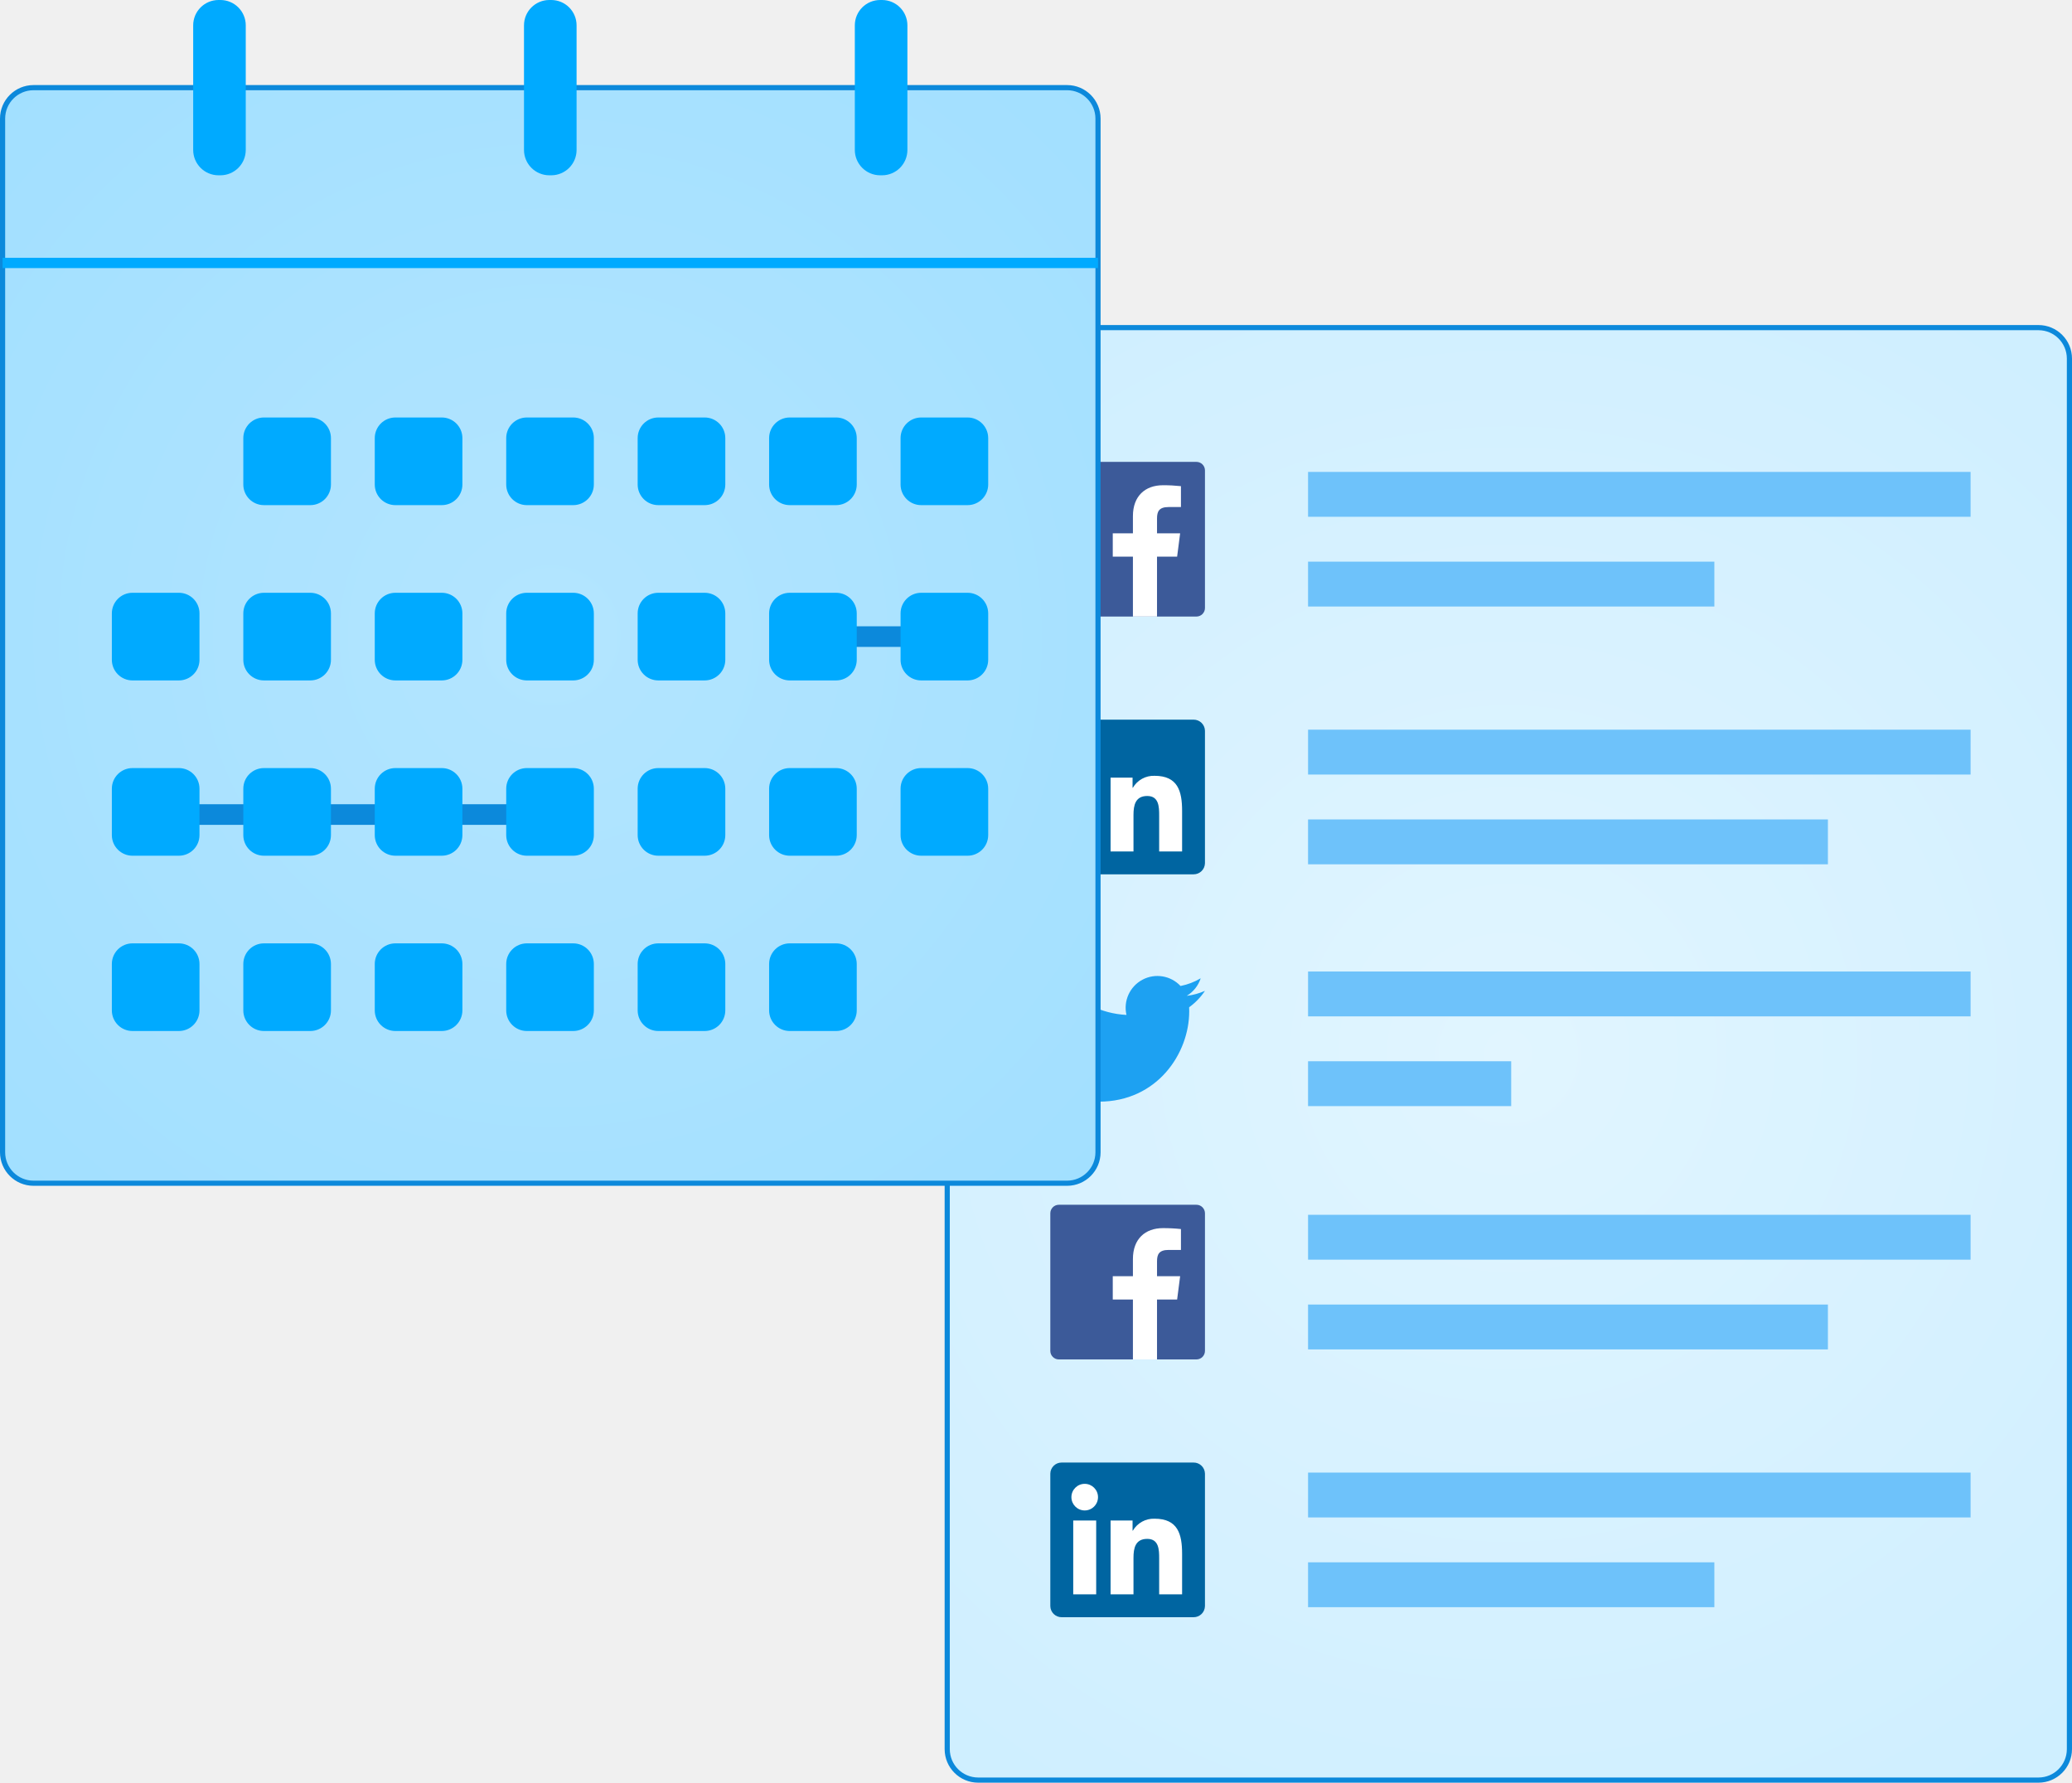
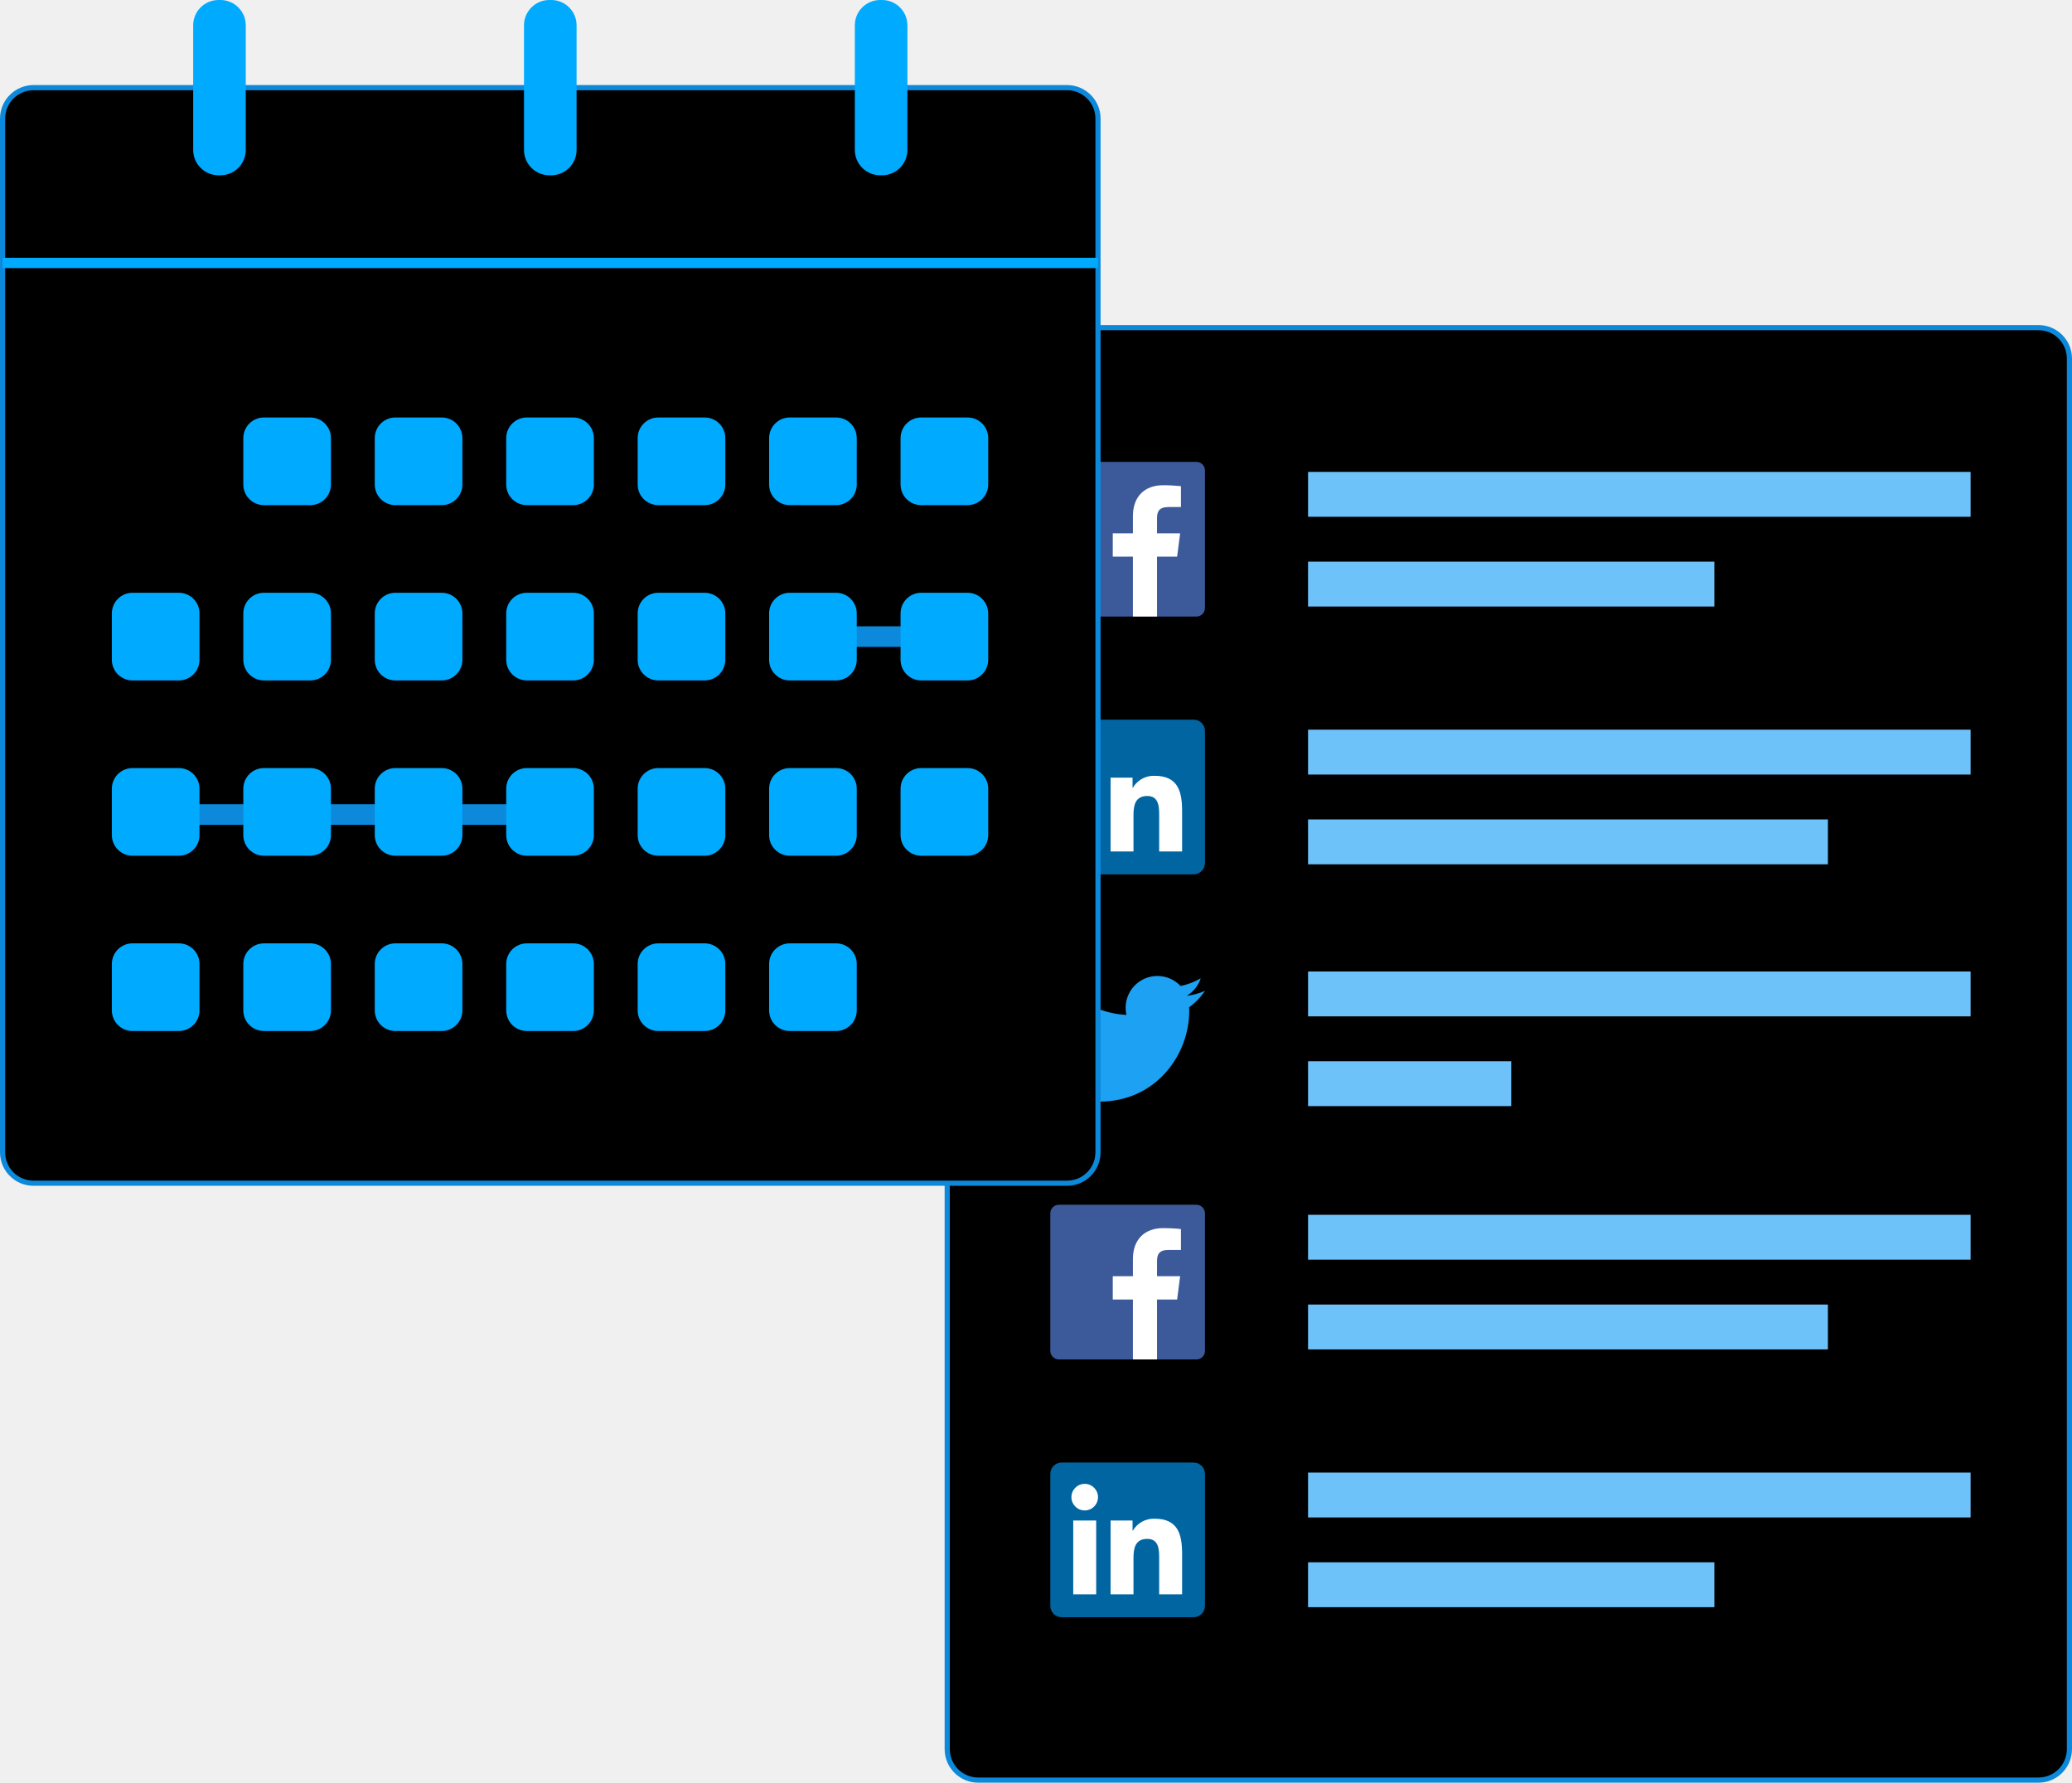
<svg xmlns="http://www.w3.org/2000/svg" width="401.956" height="345.779" viewBox="0 0 401.956 345.779">
  <defs>
    <radialGradient id="a" cx="292.606" cy="204.413" r="432.683" gradientUnits="userSpaceOnUse">
-       <stop offset="0" stop-color="#e1f5ff" />
-       <stop offset="1" stop-color="#b3e5ff" />
+       <stop offset="0" stopColor="#e1f5ff" />
+       <stop offset="1" stopColor="#b3e5ff" />
    </radialGradient>
    <radialGradient id="b" cx="106.754" cy="123.254" r="436.09" gradientUnits="userSpaceOnUse">
-       <stop offset="0" stop-color="#b3e5ff" />
-       <stop offset="1" stop-color="#81d5ff" />
+       <stop offset="0" stopColor="#b3e5ff" />
+       <stop offset="1" stopColor="#81d5ff" />
    </radialGradient>
  </defs>
  <rect x="183.755" y="63.548" width="217.701" height="281.73" rx="6" fill="url(#a)" />
  <path d="M395.456,345.779H189.755a6.508,6.508,0,0,1-6.5-6.5V69.548a6.508,6.508,0,0,1,6.5-6.5H395.456a6.508,6.508,0,0,1,6.5,6.5V339.279A6.508,6.508,0,0,1,395.456,345.779ZM189.755,64.048a5.507,5.507,0,0,0-5.5,5.5V339.279a5.507,5.507,0,0,0,5.5,5.5H395.456a5.507,5.507,0,0,0,5.5-5.5V69.548a5.507,5.507,0,0,0-5.5-5.5Z" fill="#0c89db" />
  <path d="M232.1,119.589a1.656,1.656,0,0,0,1.656-1.656V91.245A1.656,1.656,0,0,0,232.1,89.589H205.411a1.655,1.655,0,0,0-1.656,1.656v26.689a1.656,1.656,0,0,0,1.656,1.656Z" fill="#3c5a99" />
  <path d="M224.455,119.589V107.972h3.9l.584-4.528h-4.483v-2.891c0-1.311.364-2.204,2.244-2.204l2.397-.001v-4.05a32.047,32.047,0,0,0-3.494-.178c-3.457,0-5.823,2.11-5.823,5.985v3.339h-3.91v4.528h3.91v11.618Z" fill="#fff" />
  <path d="M231.536,139.589H205.968a2.189,2.189,0,0,0-2.213,2.163v25.673a2.191,2.191,0,0,0,2.213,2.165h25.568a2.195,2.195,0,0,0,2.219-2.165V141.752A2.193,2.193,0,0,0,231.536,139.589Z" fill="#0065a1" />
  <path d="M208.2,150.836h4.454v14.317H208.2Zm2.228-7.117a2.58,2.58,0,1,1-2.581,2.58,2.581,2.581,0,0,1,2.581-2.58" fill="#fff" />
  <path d="M215.446,150.836h4.265v1.957h.061a4.674,4.674,0,0,1,4.21-2.312c4.505,0,5.338,2.964,5.338,6.82v7.852h-4.449v-6.962c0-1.66-.029-3.796-2.312-3.796-2.315,0-2.669,1.81-2.669,3.677v7.081h-4.444Z" fill="#fff" />
  <path d="M213.19,213.685c11.322,0,17.512-9.379,17.512-17.512q0-.4-.017-.796a12.514,12.514,0,0,0,3.07-3.187,12.274,12.274,0,0,1-3.535.969,6.177,6.177,0,0,0,2.707-3.404,12.345,12.345,0,0,1-3.909,1.494,6.16,6.16,0,0,0-10.489,5.613,17.476,17.476,0,0,1-12.687-6.431,6.16,6.16,0,0,0,1.906,8.217,6.11,6.11,0,0,1-2.788-.77c-.001.026-.001.051-.001.079a6.157,6.157,0,0,0,4.938,6.034,6.145,6.145,0,0,1-2.78.106,6.161,6.161,0,0,0,5.75,4.275,12.348,12.348,0,0,1-7.645,2.635,12.519,12.519,0,0,1-1.468-.085,17.423,17.423,0,0,0,9.435,2.765" fill="#1da1f2" />
  <rect x="253.755" y="91.534" width="128.528" height="8.703" transform="translate(636.0388 191.7715) rotate(-180)" fill="#6ec2fa" />
  <rect x="253.755" y="108.941" width="78.82" height="8.703" transform="translate(586.3301 226.5851) rotate(-180)" fill="#6ec2fa" />
  <rect x="253.755" y="141.535" width="128.528" height="8.703" transform="translate(636.0388 291.7726) rotate(-180)" fill="#6ec2fa" />
  <rect x="253.755" y="158.941" width="100.849" height="8.703" transform="translate(608.3592 326.5862) rotate(-180)" fill="#6ec2fa" />
  <rect x="253.755" y="188.44" width="128.528" height="8.703" transform="translate(636.0388 385.5824) rotate(-180)" fill="#6ec2fa" />
  <rect x="253.755" y="205.846" width="39.41" height="8.703" transform="translate(546.9202 420.3959) rotate(-180)" fill="#6ec2fa" />
  <path d="M232.1,263.685a1.656,1.656,0,0,0,1.656-1.656V235.341a1.656,1.656,0,0,0-1.656-1.656H205.411a1.656,1.656,0,0,0-1.656,1.656v26.689a1.656,1.656,0,0,0,1.656,1.656Z" fill="#3c5a99" />
  <path d="M224.455,263.685V252.068h3.9l.584-4.528h-4.483v-2.891c0-1.311.364-2.204,2.244-2.204l2.397-.001v-4.05a32.038,32.038,0,0,0-3.494-.178c-3.457,0-5.823,2.11-5.823,5.985v3.339h-3.91v4.528h3.91v11.618Z" fill="#fff" />
  <rect x="253.755" y="235.63" width="128.528" height="8.703" transform="translate(636.0388 479.9638) rotate(-180)" fill="#6ec2fa" />
  <rect x="253.755" y="253.037" width="100.849" height="8.703" transform="translate(608.3592 514.7774) rotate(-180)" fill="#6ec2fa" />
  <path d="M231.536,283.685H205.968a2.189,2.189,0,0,0-2.213,2.163v25.673a2.191,2.191,0,0,0,2.213,2.165h25.568a2.195,2.195,0,0,0,2.219-2.165V285.849A2.193,2.193,0,0,0,231.536,283.685Z" fill="#0065a1" />
  <path d="M208.2,294.933h4.454v14.317H208.2Zm2.228-7.117a2.58,2.58,0,1,1-2.581,2.58,2.581,2.581,0,0,1,2.581-2.58" fill="#fff" />
  <path d="M215.446,294.933h4.265V296.89h.061a4.674,4.674,0,0,1,4.21-2.312c4.505,0,5.338,2.964,5.338,6.82v7.852h-4.449V302.287c0-1.66-.029-3.796-2.312-3.796-2.315,0-2.669,1.81-2.669,3.677v7.081h-4.444Z" fill="#fff" />
  <rect x="253.755" y="285.631" width="128.528" height="8.703" transform="translate(636.0388 579.9649) rotate(-180)" fill="#6ec2fa" />
  <rect x="253.755" y="303.038" width="78.82" height="8.703" transform="translate(586.3301 614.7785) rotate(-180)" fill="#6ec2fa" />
  <rect x="0.5" y="17.001" width="212.508" height="212.508" rx="6" fill="url(#b)" />
  <path d="M207.007,230.008H6.5a6.508,6.508,0,0,1-6.5-6.5V23a6.508,6.508,0,0,1,6.5-6.5H207.007a6.508,6.508,0,0,1,6.5,6.5V223.508A6.508,6.508,0,0,1,207.007,230.008ZM6.5,17.5a5.507,5.507,0,0,0-5.5,5.5V223.508a5.507,5.507,0,0,0,5.5,5.5H207.007a5.507,5.507,0,0,0,5.5-5.5V23a5.507,5.507,0,0,0-5.5-5.5Z" fill="#0c89db" />
  <rect x="0.5" y="50.002" width="212.507" height="2" fill="#0af" />
  <rect x="37.476" width="10.2" height="34.001" rx="4.918" fill="#0af" />
  <rect x="101.653" width="10.2" height="34.001" rx="4.918" fill="#0af" />
  <rect x="165.831" width="10.2" height="34.001" rx="4.918" fill="#0af" />
  <rect x="157.704" y="121.479" width="25.501" height="4" fill="#0c89db" />
  <rect x="29.826" y="155.995" width="76.876" height="4" fill="#0c89db" />
  <rect x="47.2" y="80.978" width="17.001" height="17.001" rx="4" fill="#0af" />
  <rect x="72.701" y="80.978" width="17.001" height="17.001" rx="4" fill="#0af" />
  <rect x="98.202" y="80.978" width="17.001" height="17.001" rx="4" fill="#0af" />
  <rect x="123.703" y="80.978" width="17.001" height="17.001" rx="4" fill="#0af" />
  <rect x="149.203" y="80.978" width="17.001" height="17.001" rx="4" fill="#0af" />
  <rect x="174.704" y="80.978" width="17.001" height="17.001" rx="4" fill="#0af" />
  <rect x="21.699" y="114.979" width="17.001" height="17.001" rx="4" fill="#0af" />
  <rect x="47.2" y="114.979" width="17.001" height="17.001" rx="4" fill="#0af" />
  <rect x="72.701" y="114.979" width="17.001" height="17.001" rx="4" fill="#0af" />
  <rect x="98.202" y="114.979" width="17.001" height="17.001" rx="4" fill="#0af" />
  <rect x="123.703" y="114.979" width="17.001" height="17.001" rx="4" fill="#0af" />
  <rect x="149.203" y="114.979" width="17.001" height="17.001" rx="4" fill="#0af" />
  <rect x="174.704" y="114.979" width="17.001" height="17.001" rx="4" fill="#0af" />
  <rect x="21.699" y="148.98" width="17.001" height="17.001" rx="4" fill="#0af" />
  <rect x="47.2" y="148.98" width="17.001" height="17.001" rx="4" fill="#0af" />
  <rect x="72.701" y="148.98" width="17.001" height="17.001" rx="4" fill="#0af" />
  <rect x="98.202" y="148.98" width="17.001" height="17.001" rx="4" fill="#0af" />
  <rect x="123.703" y="148.98" width="17.001" height="17.001" rx="4" fill="#0af" />
  <rect x="149.203" y="148.98" width="17.001" height="17.001" rx="4" fill="#0af" />
  <rect x="174.704" y="148.98" width="17.001" height="17.001" rx="4" fill="#0af" />
  <rect x="21.699" y="182.981" width="17.001" height="17.001" rx="4" fill="#0af" />
  <rect x="47.2" y="182.981" width="17.001" height="17.001" rx="4" fill="#0af" />
  <rect x="72.701" y="182.981" width="17.001" height="17.001" rx="4" fill="#0af" />
  <rect x="98.202" y="182.981" width="17.001" height="17.001" rx="4" fill="#0af" />
  <rect x="123.703" y="182.981" width="17.001" height="17.001" rx="4" fill="#0af" />
  <rect x="149.203" y="182.981" width="17.001" height="17.001" rx="4" fill="#0af" />
</svg>
